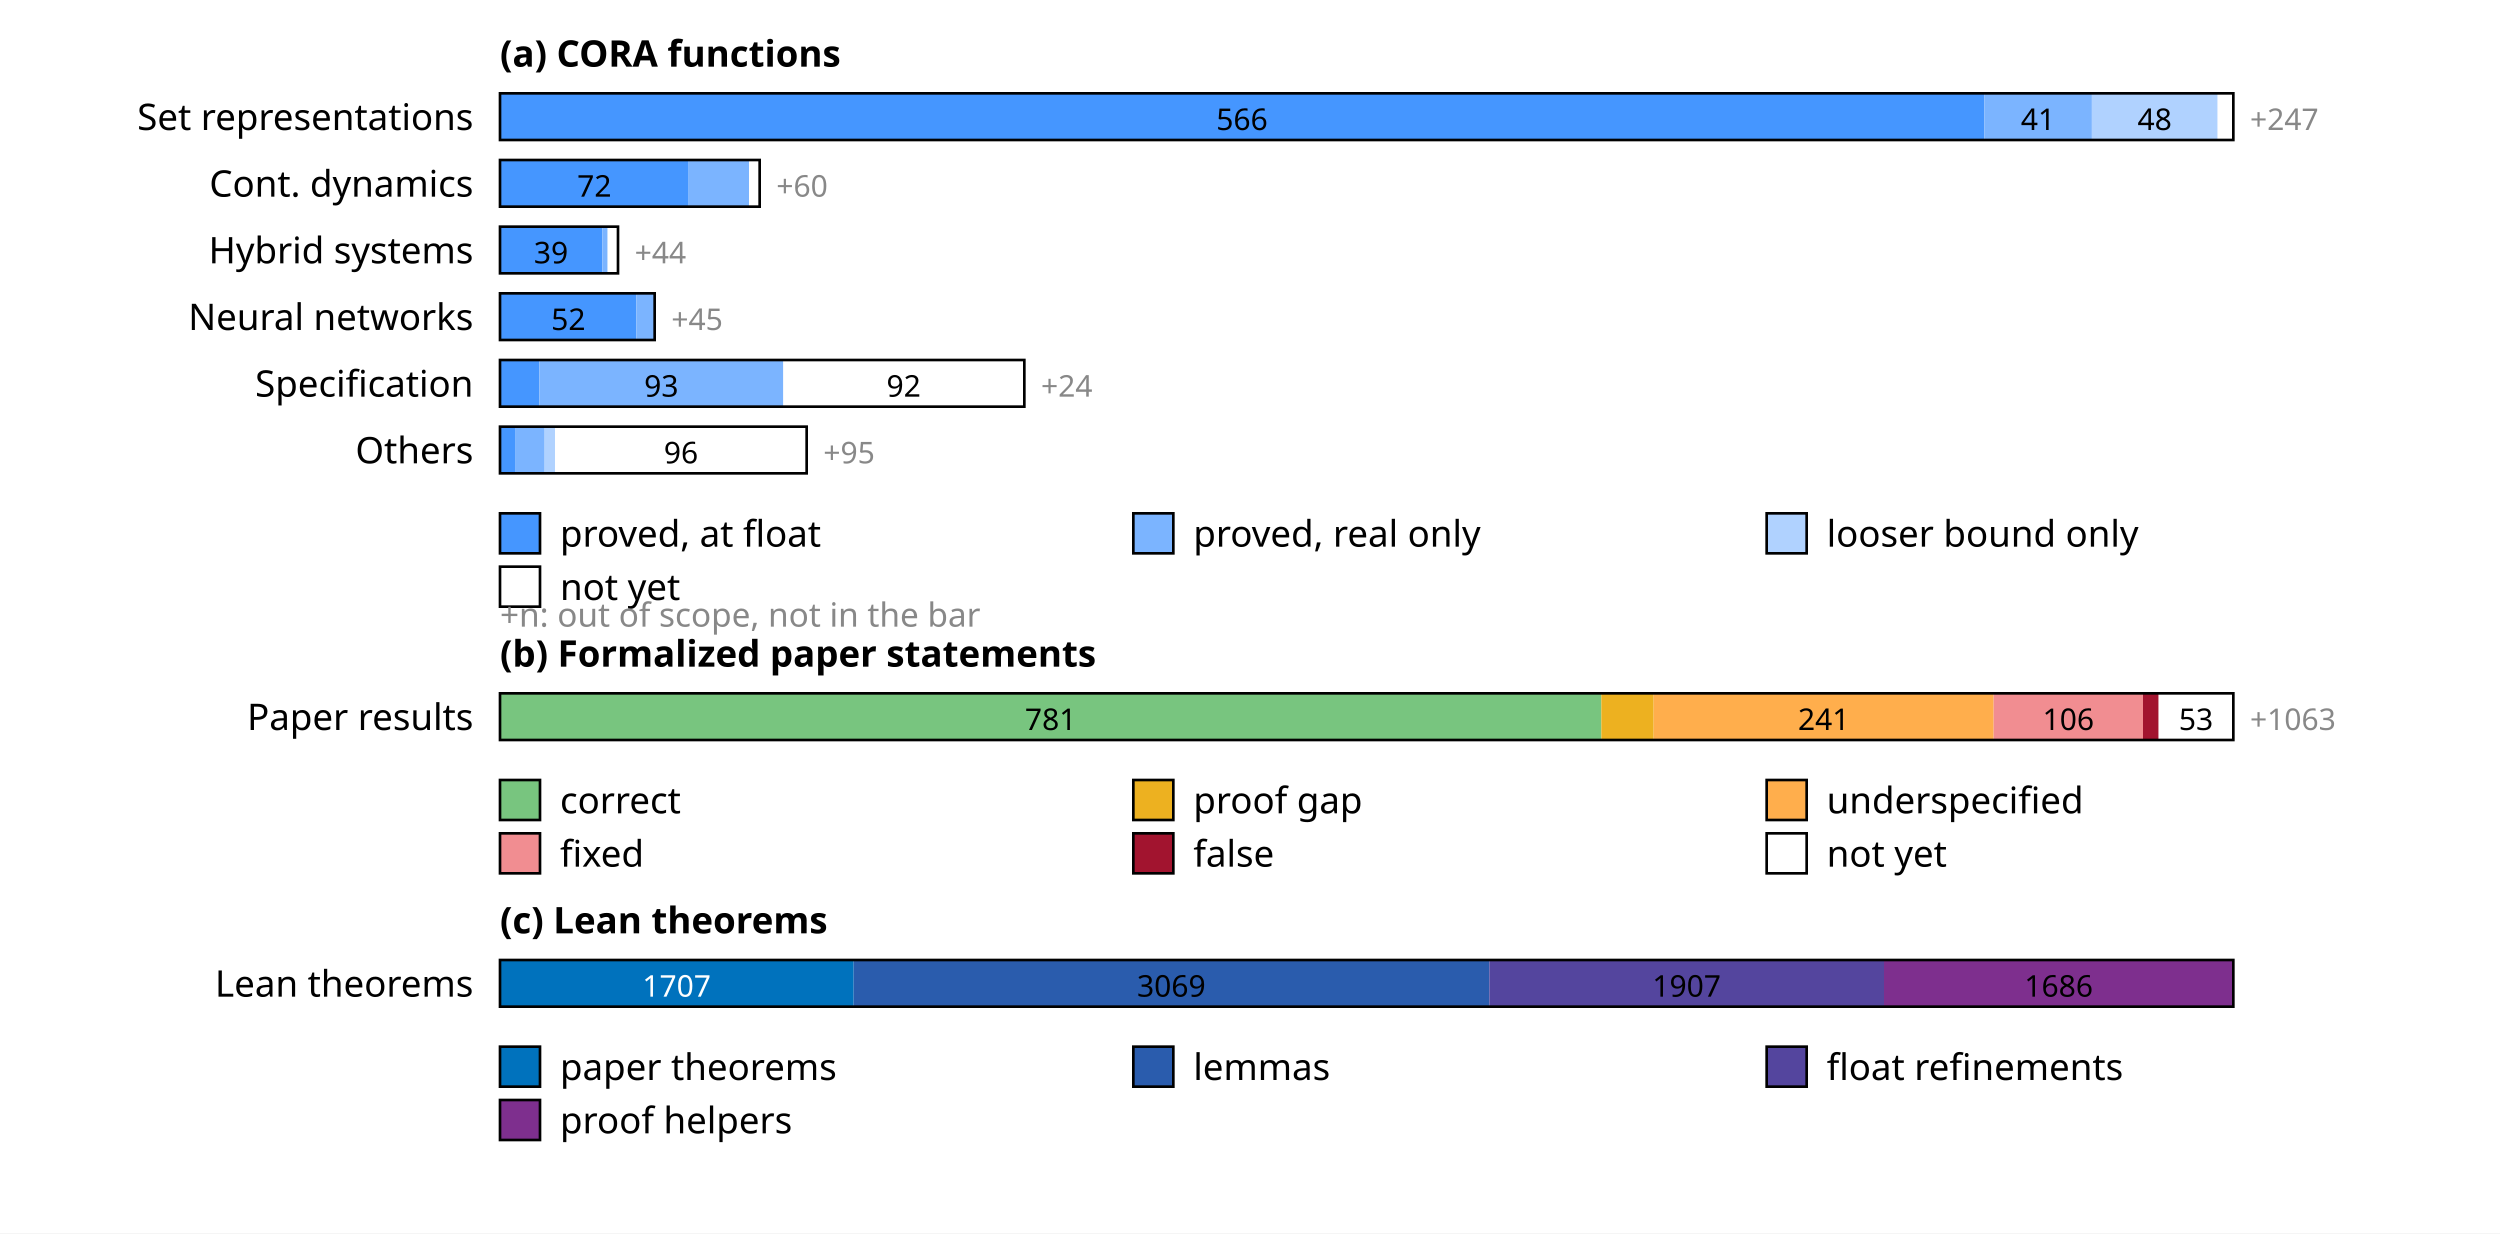
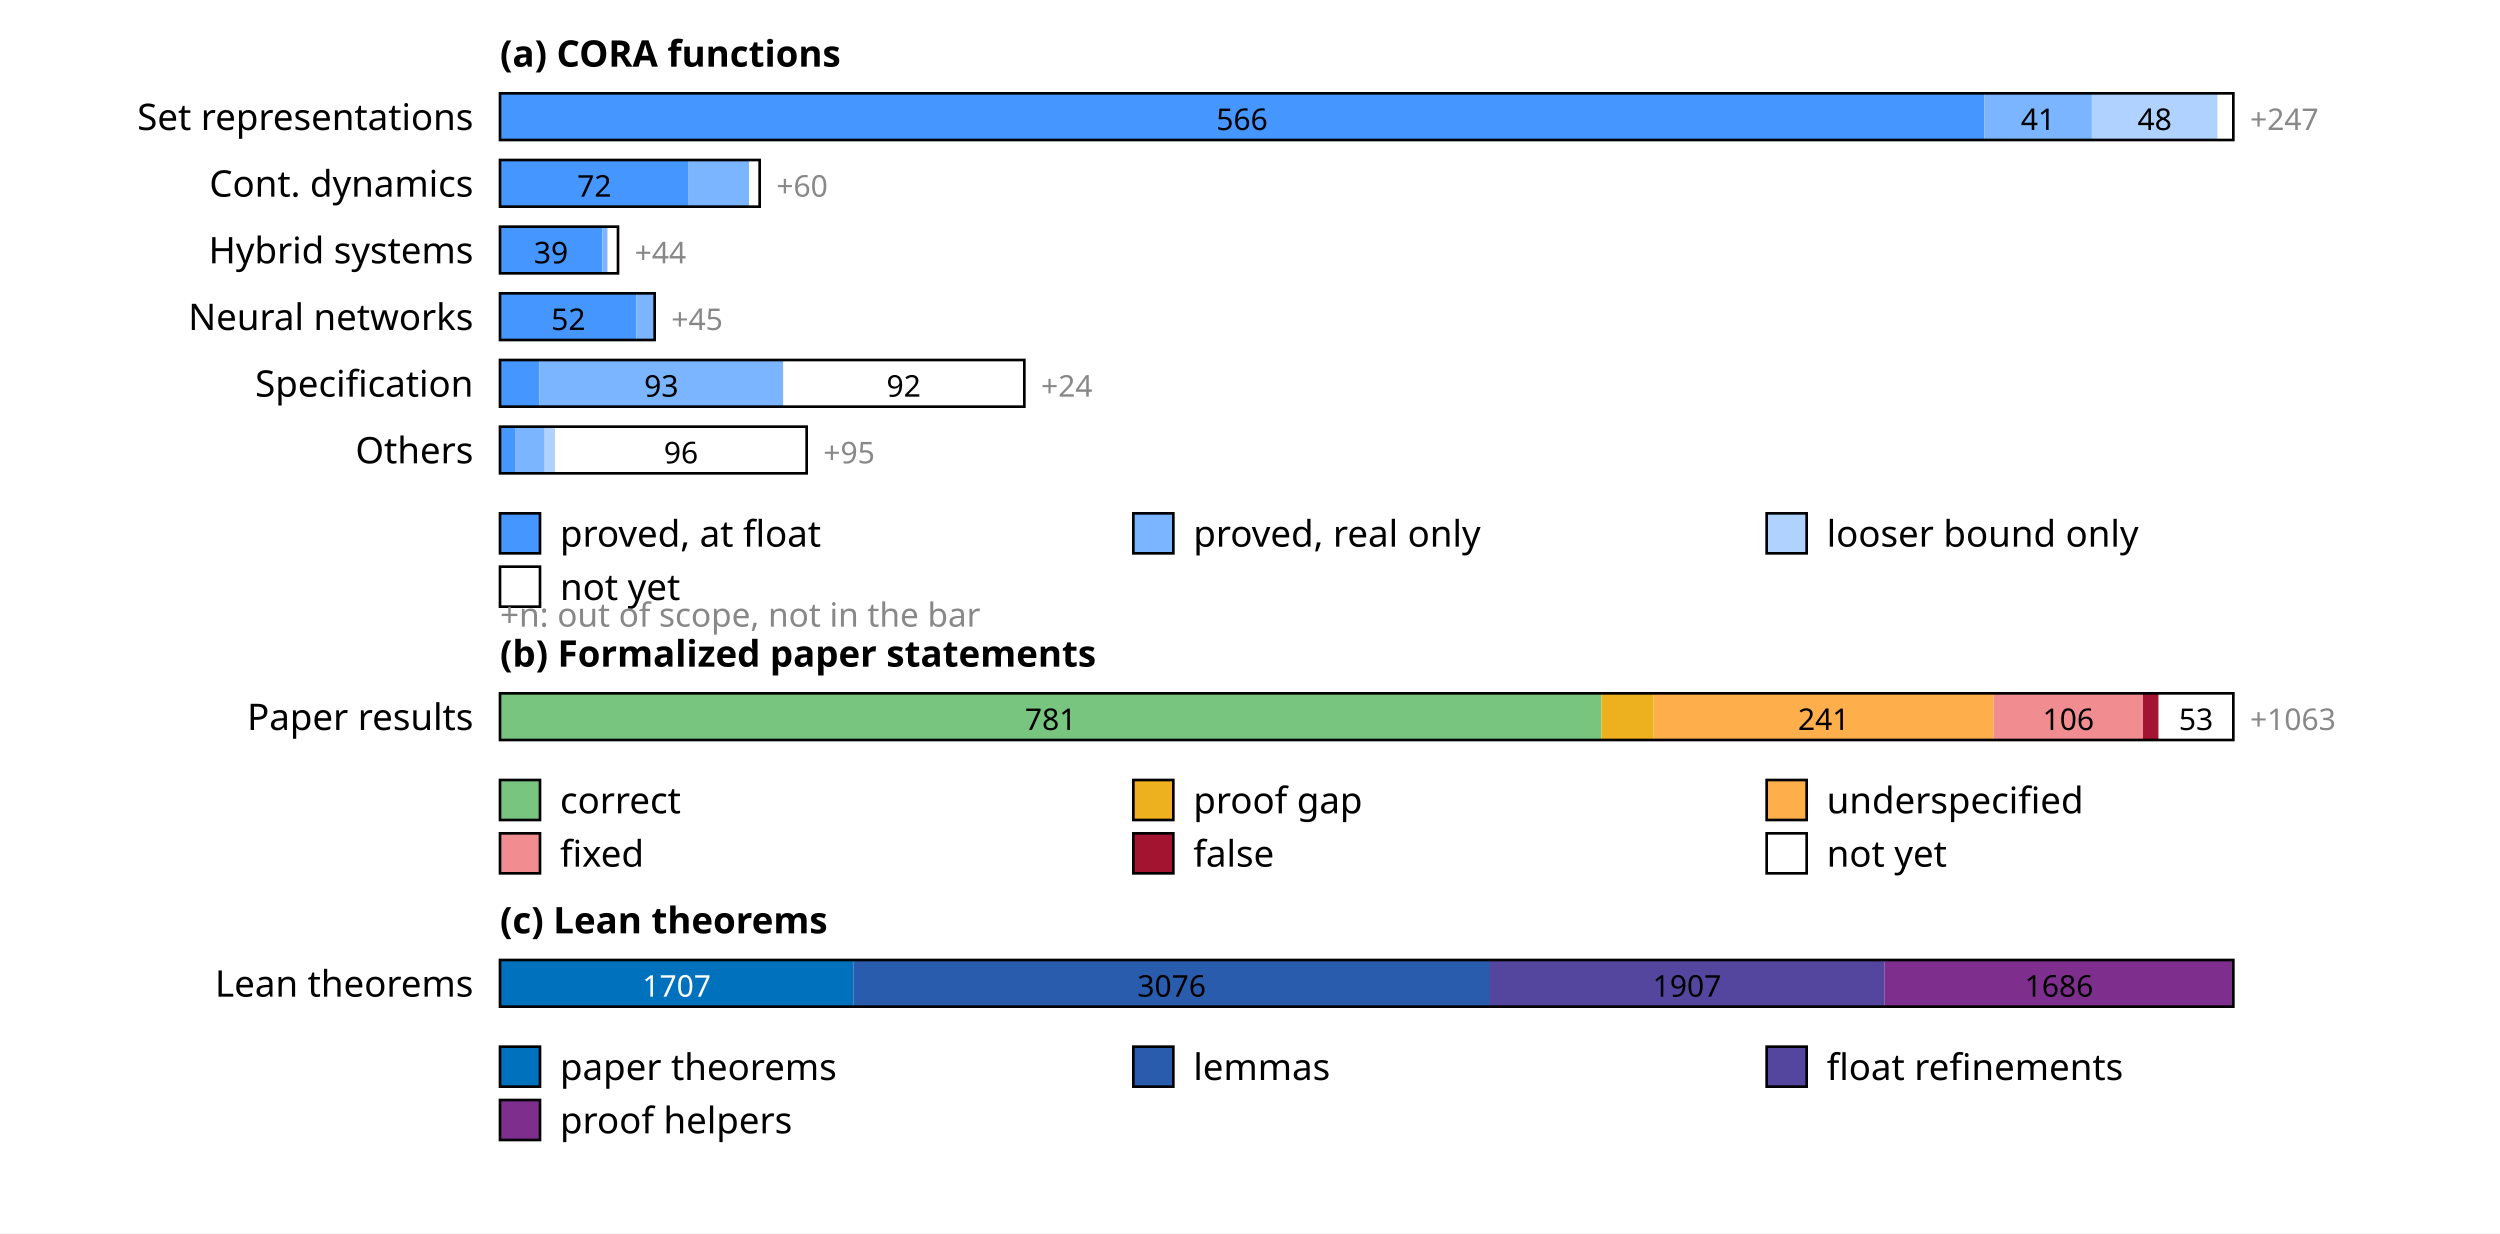
<svg xmlns="http://www.w3.org/2000/svg" width="750" height="370" font-family="sans-serif" font-size="11">
  <rect width="100%" height="100%" fill="white" />
  <text x="150" y="20" font-weight="bold">(a) CORA functions</text>
  <text x="142" y="39" text-anchor="end">Set representations</text>
  <rect x="150.0" y="28" width="445.3" height="14" fill="rgb(69,150,255)" />
  <text x="372.6" y="39" text-anchor="middle" font-size="9" fill="#000">566</text>
  <rect x="595.3" y="28" width="32.3" height="14" fill="rgb(123,180,255)" />
  <text x="611.4" y="39" text-anchor="middle" font-size="9" fill="#000">41</text>
  <rect x="627.5" y="28" width="37.8" height="14" fill="rgb(176,210,255)" />
  <text x="646.4" y="39" text-anchor="middle" font-size="9" fill="#000">48</text>
  <rect x="665.3" y="28" width="4.7" height="14" fill="rgb(255,255,255)" />
  <rect x="150" y="28" width="520.0" height="14" fill="none" stroke="#000" stroke-width="0.8" />
  <text x="675.0" y="39" font-size="9" fill="#888">+247</text>
  <text x="142" y="59" text-anchor="end">Cont. dynamics</text>
  <rect x="150.0" y="48" width="56.6" height="14" fill="rgb(69,150,255)" />
  <text x="178.3" y="59" text-anchor="middle" font-size="9" fill="#000">72</text>
  <rect x="206.6" y="48" width="18.1" height="14" fill="rgb(123,180,255)" />
  <rect x="224.7" y="48" width="3.1" height="14" fill="rgb(255,255,255)" />
  <rect x="150" y="48" width="77.9" height="14" fill="none" stroke="#000" stroke-width="0.8" />
  <text x="232.9" y="59" font-size="9" fill="#888">+60</text>
  <text x="142" y="79" text-anchor="end">Hybrid systems</text>
  <rect x="150.0" y="68" width="30.7" height="14" fill="rgb(69,150,255)" />
  <text x="165.3" y="79" text-anchor="middle" font-size="9" fill="#000">39</text>
  <rect x="180.7" y="68" width="1.6" height="14" fill="rgb(123,180,255)" />
  <rect x="182.3" y="68" width="3.1" height="14" fill="rgb(255,255,255)" />
  <rect x="150" y="68" width="35.4" height="14" fill="none" stroke="#000" stroke-width="0.8" />
  <text x="190.4" y="79" font-size="9" fill="#888">+44</text>
  <text x="142" y="99" text-anchor="end">Neural networks</text>
  <rect x="150.0" y="88" width="40.9" height="14" fill="rgb(69,150,255)" />
  <text x="170.5" y="99" text-anchor="middle" font-size="9" fill="#000">52</text>
  <rect x="190.9" y="88" width="5.5" height="14" fill="rgb(123,180,255)" />
  <rect x="150" y="88" width="46.4" height="14" fill="none" stroke="#000" stroke-width="0.8" />
  <text x="201.4" y="99" font-size="9" fill="#888">+45</text>
  <text x="142" y="119" text-anchor="end">Specification</text>
  <rect x="150.0" y="108" width="11.8" height="14" fill="rgb(69,150,255)" />
  <rect x="161.8" y="108" width="73.2" height="14" fill="rgb(123,180,255)" />
  <text x="198.4" y="119" text-anchor="middle" font-size="9" fill="#000">93</text>
  <rect x="235.0" y="108" width="72.4" height="14" fill="rgb(255,255,255)" />
  <text x="271.1" y="119" text-anchor="middle" font-size="9" fill="#000">92</text>
  <rect x="150" y="108" width="157.3" height="14" fill="none" stroke="#000" stroke-width="0.8" />
  <text x="312.3" y="119" font-size="9" fill="#888">+24</text>
  <text x="142" y="139" text-anchor="end">Others</text>
  <rect x="150.0" y="128" width="4.7" height="14" fill="rgb(69,150,255)" />
  <rect x="154.7" y="128" width="8.7" height="14" fill="rgb(123,180,255)" />
  <rect x="163.4" y="128" width="3.1" height="14" fill="rgb(176,210,255)" />
  <rect x="166.5" y="128" width="75.5" height="14" fill="rgb(255,255,255)" />
  <text x="204.3" y="139" text-anchor="middle" font-size="9" fill="#000">96</text>
  <rect x="150" y="128" width="92.0" height="14" fill="none" stroke="#000" stroke-width="0.8" />
  <text x="247.0" y="139" font-size="9" fill="#888">+95</text>
  <rect x="150" y="154" width="12" height="12" fill="rgb(69,150,255)" stroke="#000" stroke-width="0.8" />
  <text x="168" y="164">proved, at float</text>
  <rect x="340" y="154" width="12" height="12" fill="rgb(123,180,255)" stroke="#000" stroke-width="0.8" />
  <text x="358" y="164">proved, real only</text>
  <rect x="530" y="154" width="12" height="12" fill="rgb(176,210,255)" stroke="#000" stroke-width="0.8" />
  <text x="548" y="164">looser bound only</text>
  <rect x="150" y="170" width="12" height="12" fill="rgb(255,255,255)" stroke="#000" stroke-width="0.8" />
  <text x="168" y="180">not yet</text>
  <text x="150" y="188" font-size="10" fill="#888">+n: out of scope, not in the bar</text>
  <text x="150" y="200" font-weight="bold">(b) Formalized paper statements</text>
  <text x="142" y="219" text-anchor="end">Paper results</text>
  <rect x="150.0" y="208" width="330.4" height="14" fill="rgb(120,197,127)" />
  <text x="315.2" y="219" text-anchor="middle" font-size="9" fill="#000">781</text>
  <rect x="480.4" y="208" width="15.7" height="14" fill="rgb(237,177,32)" />
  <rect x="496.1" y="208" width="102.0" height="14" fill="rgb(255,174,76)" />
  <text x="547.1" y="219" text-anchor="middle" font-size="9" fill="#000">241</text>
  <rect x="598.1" y="208" width="44.8" height="14" fill="rgb(241,141,145)" />
  <text x="620.5" y="219" text-anchor="middle" font-size="9" fill="#000">106</text>
  <rect x="642.9" y="208" width="4.7" height="14" fill="rgb(162,20,47)" />
  <rect x="647.6" y="208" width="22.4" height="14" fill="rgb(255,255,255)" />
  <text x="658.8" y="219" text-anchor="middle" font-size="9" fill="#000">53</text>
  <rect x="150" y="208" width="520.0" height="14" fill="none" stroke="#000" stroke-width="0.8" />
  <text x="675.0" y="219" font-size="9" fill="#888">+1063</text>
  <rect x="150" y="234" width="12" height="12" fill="rgb(120,197,127)" stroke="#000" stroke-width="0.8" />
  <text x="168" y="244">correct</text>
  <rect x="340" y="234" width="12" height="12" fill="rgb(237,177,32)" stroke="#000" stroke-width="0.8" />
  <text x="358" y="244">proof gap</text>
  <rect x="530" y="234" width="12" height="12" fill="rgb(255,174,76)" stroke="#000" stroke-width="0.8" />
  <text x="548" y="244">underspecified</text>
  <rect x="150" y="250" width="12" height="12" fill="rgb(241,141,145)" stroke="#000" stroke-width="0.8" />
  <text x="168" y="260">fixed</text>
  <rect x="340" y="250" width="12" height="12" fill="rgb(162,20,47)" stroke="#000" stroke-width="0.8" />
  <text x="358" y="260">false</text>
  <rect x="530" y="250" width="12" height="12" fill="rgb(255,255,255)" stroke="#000" stroke-width="0.8" />
  <text x="548" y="260">not yet</text>
  <text x="150" y="280" font-weight="bold">(c) Lean theorems</text>
  <text x="142" y="299" text-anchor="end">Lean theorems</text>
-   <rect x="150.0" y="288" width="106.1" height="14" fill="rgb(0,114,189)" />
+   <rect x="150.0" y="288" width="106.0" height="14" fill="rgb(0,114,189)" />
  <text x="203.0" y="299" text-anchor="middle" font-size="9" fill="#fff">1707</text>
-   <rect x="256.1" y="288" width="190.7" height="14" fill="rgb(42,92,173)" />
-   <text x="351.4" y="299" text-anchor="middle" font-size="9" fill="#000">3069</text>
-   <rect x="446.8" y="288" width="118.5" height="14" fill="rgb(84,69,158)" />
-   <text x="506.0" y="299" text-anchor="middle" font-size="9" fill="#000">1907</text>
-   <rect x="565.2" y="288" width="104.8" height="14" fill="rgb(126,47,142)" />
-   <text x="617.6" y="299" text-anchor="middle" font-size="9" fill="#000">1686</text>
+   <rect x="256.0" y="288" width="191.0" height="14" fill="rgb(42,92,173)" />
+   <text x="351.5" y="299" text-anchor="middle" font-size="9" fill="#000">3076</text>
+   <rect x="446.9" y="288" width="118.4" height="14" fill="rgb(84,69,158)" />
+   <text x="506.1" y="299" text-anchor="middle" font-size="9" fill="#000">1907</text>
+   <rect x="565.3" y="288" width="104.7" height="14" fill="rgb(126,47,142)" />
+   <text x="617.7" y="299" text-anchor="middle" font-size="9" fill="#000">1686</text>
  <rect x="150" y="288" width="520.0" height="14" fill="none" stroke="#000" stroke-width="0.8" />
  <rect x="150" y="314" width="12" height="12" fill="rgb(0,114,189)" stroke="#000" stroke-width="0.8" />
  <text x="168" y="324">paper theorems</text>
  <rect x="340" y="314" width="12" height="12" fill="rgb(42,92,173)" stroke="#000" stroke-width="0.8" />
  <text x="358" y="324">lemmas</text>
  <rect x="530" y="314" width="12" height="12" fill="rgb(84,69,158)" stroke="#000" stroke-width="0.8" />
  <text x="548" y="324">float refinements</text>
  <rect x="150" y="330" width="12" height="12" fill="rgb(126,47,142)" stroke="#000" stroke-width="0.8" />
  <text x="168" y="340">proof helpers</text>
</svg>
